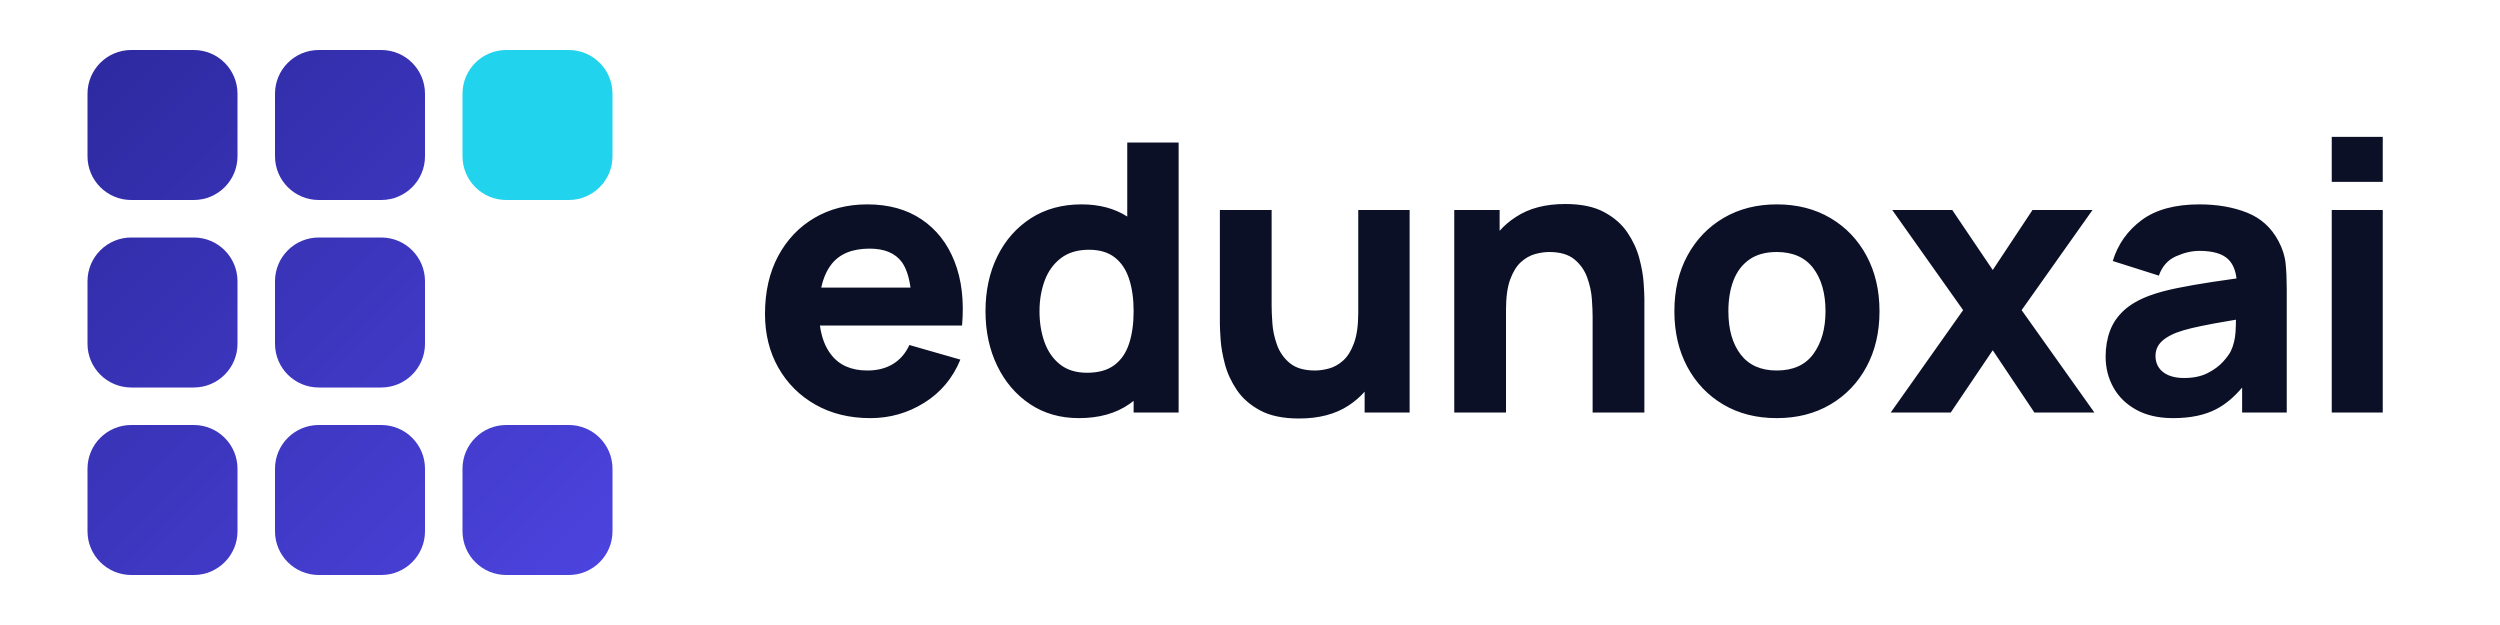
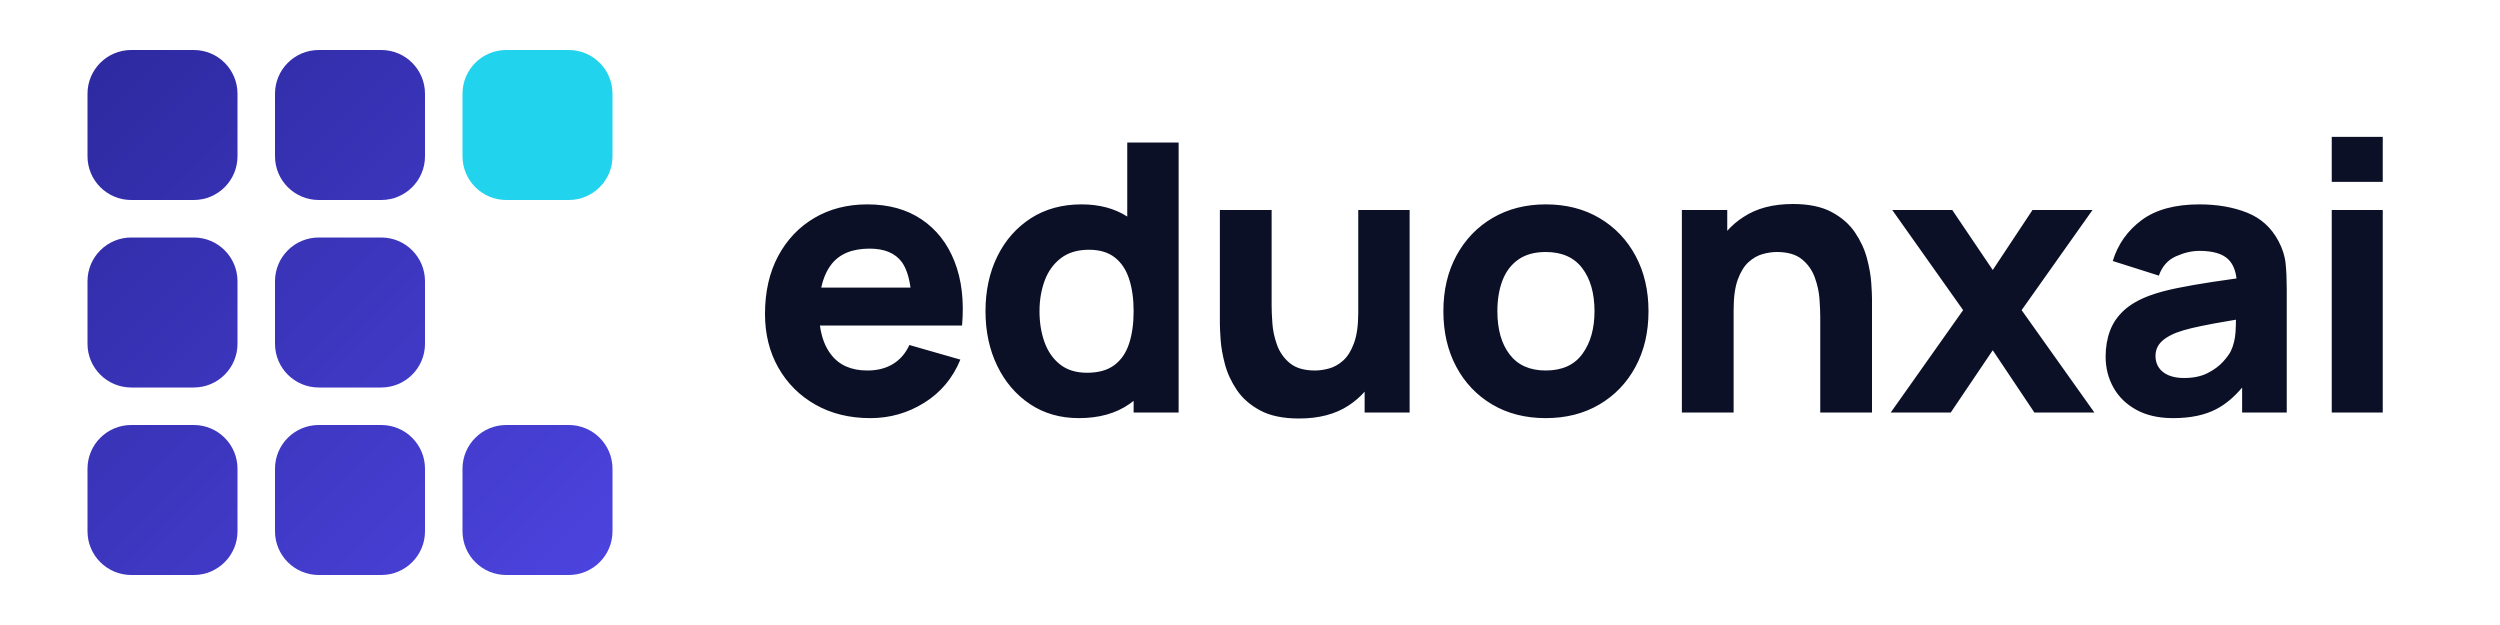
<svg xmlns="http://www.w3.org/2000/svg" viewBox="0 0 400 100" width="1200" height="300" role="img">
  <rect width="400" height="100" fill="#FFFFFF" />
  <g transform="translate(6 0)">
    <defs>
      <linearGradient id="gal" x1="0" y1="0" x2="100" y2="100" gradientUnits="userSpaceOnUse">
        <stop offset="0" stop-color="#2A2799" />
        <stop offset="1" stop-color="#4F46E5" />
      </linearGradient>
    </defs>
    <rect x="8" y="8" width="24" height="24" rx="7" fill="url(#gal)" />
    <rect x="38" y="8" width="24" height="24" rx="7" fill="url(#gal)" />
    <rect x="68" y="8" width="24" height="24" rx="7" fill="#22D3EE" />
    <rect x="8" y="38" width="24" height="24" rx="7" fill="url(#gal)" />
    <rect x="38" y="38" width="24" height="24" rx="7" fill="url(#gal)" />
    <rect x="8" y="68" width="24" height="24" rx="7" fill="url(#gal)" />
    <rect x="38" y="68" width="24" height="24" rx="7" fill="url(#gal)" />
    <rect x="68" y="68" width="24" height="24" rx="7" fill="url(#gal)" />
  </g>
-   <path d="M139.26 66.9Q134.28 66.9 130.485 64.755Q126.69 62.61 124.545 58.845Q122.4 55.08 122.4 50.22Q122.4 44.91 124.5 40.98Q126.6 37.05 130.29 34.875Q133.98 32.7 138.78 32.7Q143.88 32.7 147.45 35.1Q151.02 37.5 152.73 41.85Q154.44 46.2 153.93 52.08H131.19Q131.58 54.99 133.02 56.79Q134.97 59.28 138.78 59.28Q141.18 59.28 142.89 58.23Q144.6 57.18 145.5 55.2L153.66 57.54Q151.83 61.98 147.885 64.44Q143.94 66.9 139.26 66.9ZM145.68 46.02Q145.32 43.38 144.3 41.94Q142.71 39.78 139.14 39.78Q134.97 39.78 133.02 42.3Q131.88 43.77 131.4 46.02Z M172.62 66.9Q168.15 66.9 164.79 64.65Q161.43 62.4 159.555 58.53Q157.68 54.66 157.68 49.8Q157.68 44.85 159.585 40.995Q161.49 37.14 164.94 34.92Q168.39 32.7 173.04 32.7Q177.33 32.7 180.36 34.65V22.8H188.58V66.0H181.38V64.14Q181.05 64.41 180.69 64.65Q177.45 66.9 172.62 66.9ZM173.94 59.64Q176.67 59.64 178.305 58.41Q179.94 57.18 180.66 54.96Q181.38 52.74 181.38 49.8Q181.38 46.86 180.66 44.64Q179.94 42.42 178.365 41.19Q176.79 39.96 174.24 39.96Q171.51 39.96 169.755 41.295Q168.0 42.63 167.16 44.865Q166.32 47.1 166.32 49.8Q166.32 52.53 167.13 54.765Q167.94 57.0 169.62 58.32Q171.3 59.64 173.94 59.64Z M207.84 66.96Q204.03 66.96 201.63 65.67Q199.23 64.38 197.895 62.4Q196.56 60.42 195.99 58.275Q195.42 56.13 195.3 54.36Q195.18 52.59 195.18 51.78V33.6H203.46V48.9Q203.46 50.01 203.58 51.735Q203.7 53.46 204.33 55.2Q204.96 56.94 206.385 58.11Q207.81 59.28 210.42 59.28Q211.47 59.28 212.67 58.95Q213.87 58.62 214.92 57.675Q215.97 56.73 216.645 54.885Q217.32 53.04 217.32 50.04V33.6H225.54V66.0H218.34V62.67Q217.23 63.93 215.76 64.89Q212.61 66.96 207.84 66.96Z M254.82 66.0V50.7Q254.82 49.59 254.7 47.865Q254.58 46.14 253.95 44.4Q253.32 42.66 251.895 41.49Q250.47 40.32 247.86 40.32Q246.81 40.32 245.61 40.65Q244.41 40.98 243.36 41.925Q242.31 42.87 241.635 44.7Q240.96 46.53 240.96 49.56V66.0H232.68V33.6H239.94V36.93Q241.05 35.67 242.55 34.71Q245.67 32.64 250.44 32.64Q254.25 32.64 256.65 33.93Q259.05 35.22 260.385 37.2Q261.72 39.18 262.29 41.325Q262.86 43.47 262.98 45.24Q263.1 47.01 263.1 47.82V66.0Z M284.28 66.9Q279.39 66.9 275.7 64.71Q272.01 62.52 269.955 58.665Q267.9 54.81 267.9 49.8Q267.9 44.73 270 40.875Q272.1 37.02 275.79 34.86Q279.48 32.7 284.28 32.7Q289.17 32.7 292.875 34.89Q296.58 37.08 298.65 40.935Q300.72 44.79 300.72 49.8Q300.72 54.84 298.635 58.695Q296.55 62.55 292.845 64.725Q289.14 66.9 284.28 66.9ZM284.28 59.28Q288.21 59.28 290.145 56.625Q292.08 53.97 292.08 49.8Q292.08 45.48 290.115 42.9Q288.15 40.32 284.28 40.32Q281.61 40.32 279.9 41.52Q278.19 42.72 277.365 44.85Q276.54 46.98 276.54 49.8Q276.54 54.15 278.505 56.715Q280.47 59.28 284.28 59.28Z M302.52 66.0 314.1 49.62 302.76 33.6H312.36L318.84 43.2L325.2 33.6H334.8L323.46 49.62L335.1 66.0H325.5L318.84 56.04L312.12 66.0Z M347.7 66.9Q344.22 66.9 341.805 65.565Q339.39 64.23 338.145 61.995Q336.9 59.76 336.9 57.06Q336.9 54.81 337.59 52.95Q338.28 51.09 339.825 49.665Q341.37 48.24 343.98 47.28Q345.78 46.62 348.27 46.11Q350.76 45.6 353.91 45.12Q355.77 44.85 357.84 44.55Q357.6 42.54 356.52 41.49Q355.14 40.14 351.9 40.14Q350.1 40.14 348.15 41.01Q346.2 41.88 345.42 44.1L338.04 41.76Q339.27 37.74 342.66 35.22Q346.05 32.7 351.9 32.7Q356.19 32.7 359.52 34.02Q362.85 35.34 364.56 38.58Q365.52 40.38 365.7 42.18Q365.88 43.98 365.88 46.2V66.0H358.74V62.01Q356.82 64.29 354.66 65.43Q351.9 66.9 347.7 66.9ZM349.44 60.48Q351.69 60.48 353.235 59.685Q354.78 58.89 355.695 57.87Q356.61 56.85 356.94 56.16Q357.57 54.84 357.69 53.07Q357.75 52.02 357.75 51.15Q355.74 51.51 354.3 51.75Q352.05 52.17 350.67 52.5Q349.29 52.83 348.24 53.22Q347.04 53.7 346.305 54.255Q345.57 54.81 345.225 55.47Q344.88 56.13 344.88 56.94Q344.88 58.05 345.435 58.845Q345.99 59.64 347.01 60.06Q348.03 60.48 349.44 60.48Z M373.08 29.1V21.9H381.24V29.1ZM373.08 66.0V33.6H381.24V66.0Z" fill="#0B1026" />
+   <path d="M139.26 66.9Q134.28 66.9 130.485 64.755Q126.69 62.61 124.545 58.845Q122.4 55.08 122.4 50.22Q122.4 44.91 124.5 40.98Q126.6 37.05 130.29 34.875Q133.98 32.7 138.78 32.7Q143.88 32.7 147.45 35.1Q151.02 37.5 152.73 41.85Q154.44 46.2 153.93 52.08H131.19Q131.58 54.99 133.02 56.79Q134.97 59.28 138.78 59.28Q141.18 59.28 142.89 58.23Q144.6 57.18 145.5 55.2L153.66 57.54Q151.83 61.98 147.885 64.44Q143.94 66.9 139.26 66.9ZM145.68 46.02Q145.32 43.38 144.3 41.94Q142.71 39.78 139.14 39.78Q134.97 39.78 133.02 42.3Q131.88 43.77 131.4 46.02Z M172.62 66.9Q168.15 66.9 164.79 64.65Q161.43 62.4 159.555 58.53Q157.68 54.66 157.68 49.8Q157.68 44.85 159.585 40.995Q161.49 37.14 164.94 34.92Q168.39 32.7 173.04 32.7Q177.33 32.7 180.36 34.65V22.8H188.58V66.0H181.38V64.14Q181.05 64.41 180.69 64.65Q177.45 66.9 172.62 66.9ZM173.94 59.64Q176.67 59.64 178.305 58.41Q179.94 57.18 180.66 54.96Q181.38 52.74 181.38 49.8Q181.38 46.86 180.66 44.64Q179.94 42.42 178.365 41.19Q176.79 39.96 174.24 39.96Q171.51 39.96 169.755 41.295Q168.0 42.63 167.16 44.865Q166.32 47.1 166.32 49.8Q166.32 52.53 167.13 54.765Q167.94 57.0 169.62 58.32Q171.3 59.64 173.94 59.64Z M207.84 66.96Q204.03 66.96 201.63 65.67Q199.23 64.38 197.895 62.4Q196.56 60.42 195.99 58.275Q195.42 56.13 195.3 54.36Q195.18 52.59 195.18 51.78V33.6H203.46V48.9Q203.46 50.01 203.58 51.735Q203.7 53.46 204.33 55.2Q204.96 56.94 206.385 58.11Q207.81 59.28 210.42 59.28Q211.47 59.28 212.67 58.95Q213.87 58.62 214.92 57.675Q215.97 56.73 216.645 54.885Q217.32 53.04 217.32 50.04V33.6H225.54V66.0H218.34V62.67Q217.23 63.93 215.76 64.89Q212.61 66.96 207.84 66.96Z M247.32 66.9Q242.43 66.9 238.74 64.71Q235.05 62.52 232.995 58.665Q230.94 54.81 230.94 49.8Q230.94 44.73 233.04 40.875Q235.14 37.02 238.83 34.86Q242.52 32.7 247.32 32.7Q252.21 32.7 255.915 34.89Q259.62 37.08 261.69 40.935Q263.76 44.79 263.76 49.8Q263.76 54.84 261.675 58.695Q259.59 62.55 255.885 64.725Q252.18 66.9 247.32 66.9ZM247.32 59.28Q251.25 59.28 253.185 56.625Q255.12 53.97 255.12 49.8Q255.12 45.48 253.155 42.9Q251.19 40.32 247.32 40.32Q244.65 40.32 242.94 41.52Q241.23 42.72 240.405 44.85Q239.58 46.98 239.58 49.8Q239.58 54.15 241.545 56.715Q243.51 59.28 247.32 59.28Z M291.24 66.0V50.7Q291.24 49.59 291.12 47.865Q291.0 46.14 290.37 44.4Q289.74 42.66 288.315 41.49Q286.89 40.32 284.28 40.32Q283.23 40.32 282.03 40.65Q280.83 40.98 279.78 41.925Q278.73 42.87 278.055 44.7Q277.38 46.53 277.38 49.56V66.0H269.1V33.6H276.36V36.93Q277.47 35.67 278.97 34.71Q282.09 32.64 286.86 32.64Q290.67 32.64 293.07 33.93Q295.47 35.22 296.805 37.2Q298.14 39.18 298.71 41.325Q299.28 43.47 299.4 45.24Q299.52 47.01 299.52 47.82V66.0Z M302.52 66.0 314.1 49.62 302.76 33.6H312.36L318.84 43.2L325.2 33.6H334.8L323.46 49.62L335.1 66.0H325.5L318.84 56.04L312.12 66.0Z M347.7 66.9Q344.22 66.9 341.805 65.565Q339.39 64.23 338.145 61.995Q336.9 59.76 336.9 57.06Q336.9 54.81 337.59 52.95Q338.28 51.09 339.825 49.665Q341.37 48.24 343.98 47.28Q345.78 46.62 348.27 46.11Q350.76 45.6 353.91 45.12Q355.77 44.85 357.84 44.55Q357.6 42.54 356.52 41.49Q355.14 40.14 351.9 40.14Q350.1 40.14 348.15 41.01Q346.2 41.88 345.42 44.1L338.04 41.76Q339.27 37.74 342.66 35.22Q346.05 32.7 351.9 32.7Q356.19 32.7 359.52 34.02Q362.85 35.34 364.56 38.58Q365.52 40.38 365.7 42.18Q365.88 43.98 365.88 46.2V66.0H358.74V62.01Q356.82 64.29 354.66 65.43Q351.9 66.9 347.7 66.9ZM349.44 60.48Q351.69 60.48 353.235 59.685Q354.78 58.89 355.695 57.87Q356.61 56.85 356.94 56.16Q357.57 54.84 357.69 53.07Q357.75 52.02 357.75 51.15Q355.74 51.51 354.3 51.75Q352.05 52.17 350.67 52.5Q349.29 52.83 348.24 53.22Q347.04 53.7 346.305 54.255Q345.57 54.81 345.225 55.47Q344.88 56.13 344.88 56.94Q344.88 58.05 345.435 58.845Q345.99 59.64 347.01 60.06Q348.03 60.48 349.44 60.48Z M373.08 29.1V21.9H381.24V29.1ZM373.08 66.0V33.6H381.24V66.0Z" fill="#0B1026" />
</svg>
